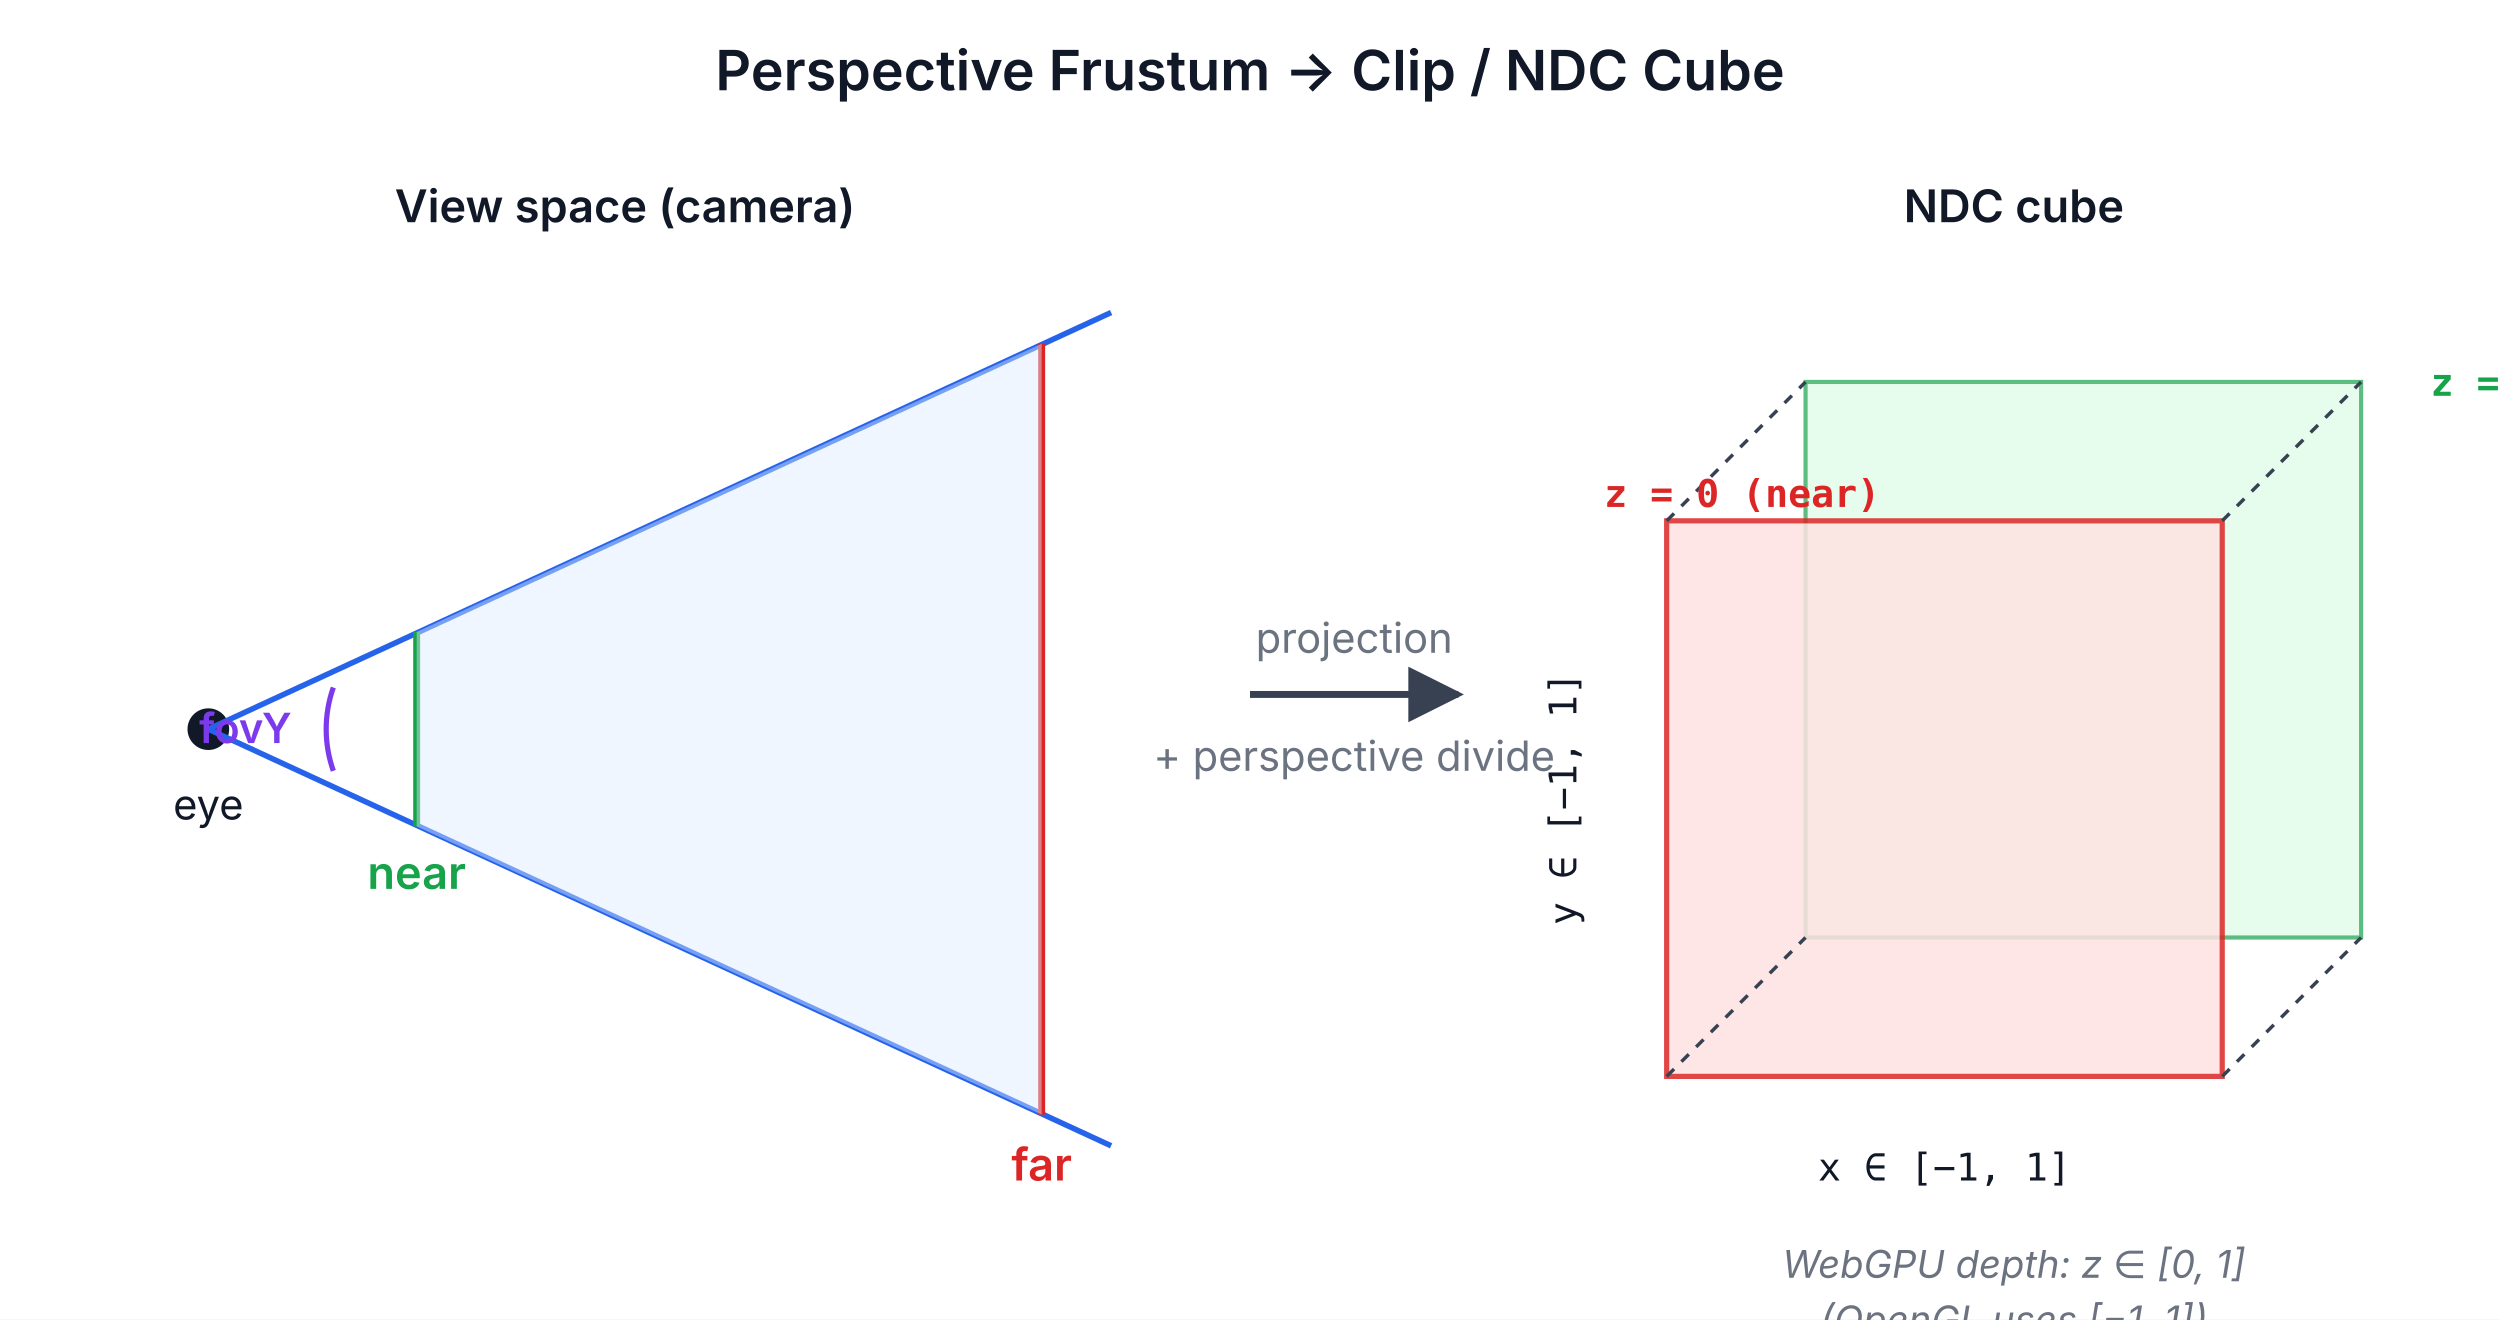
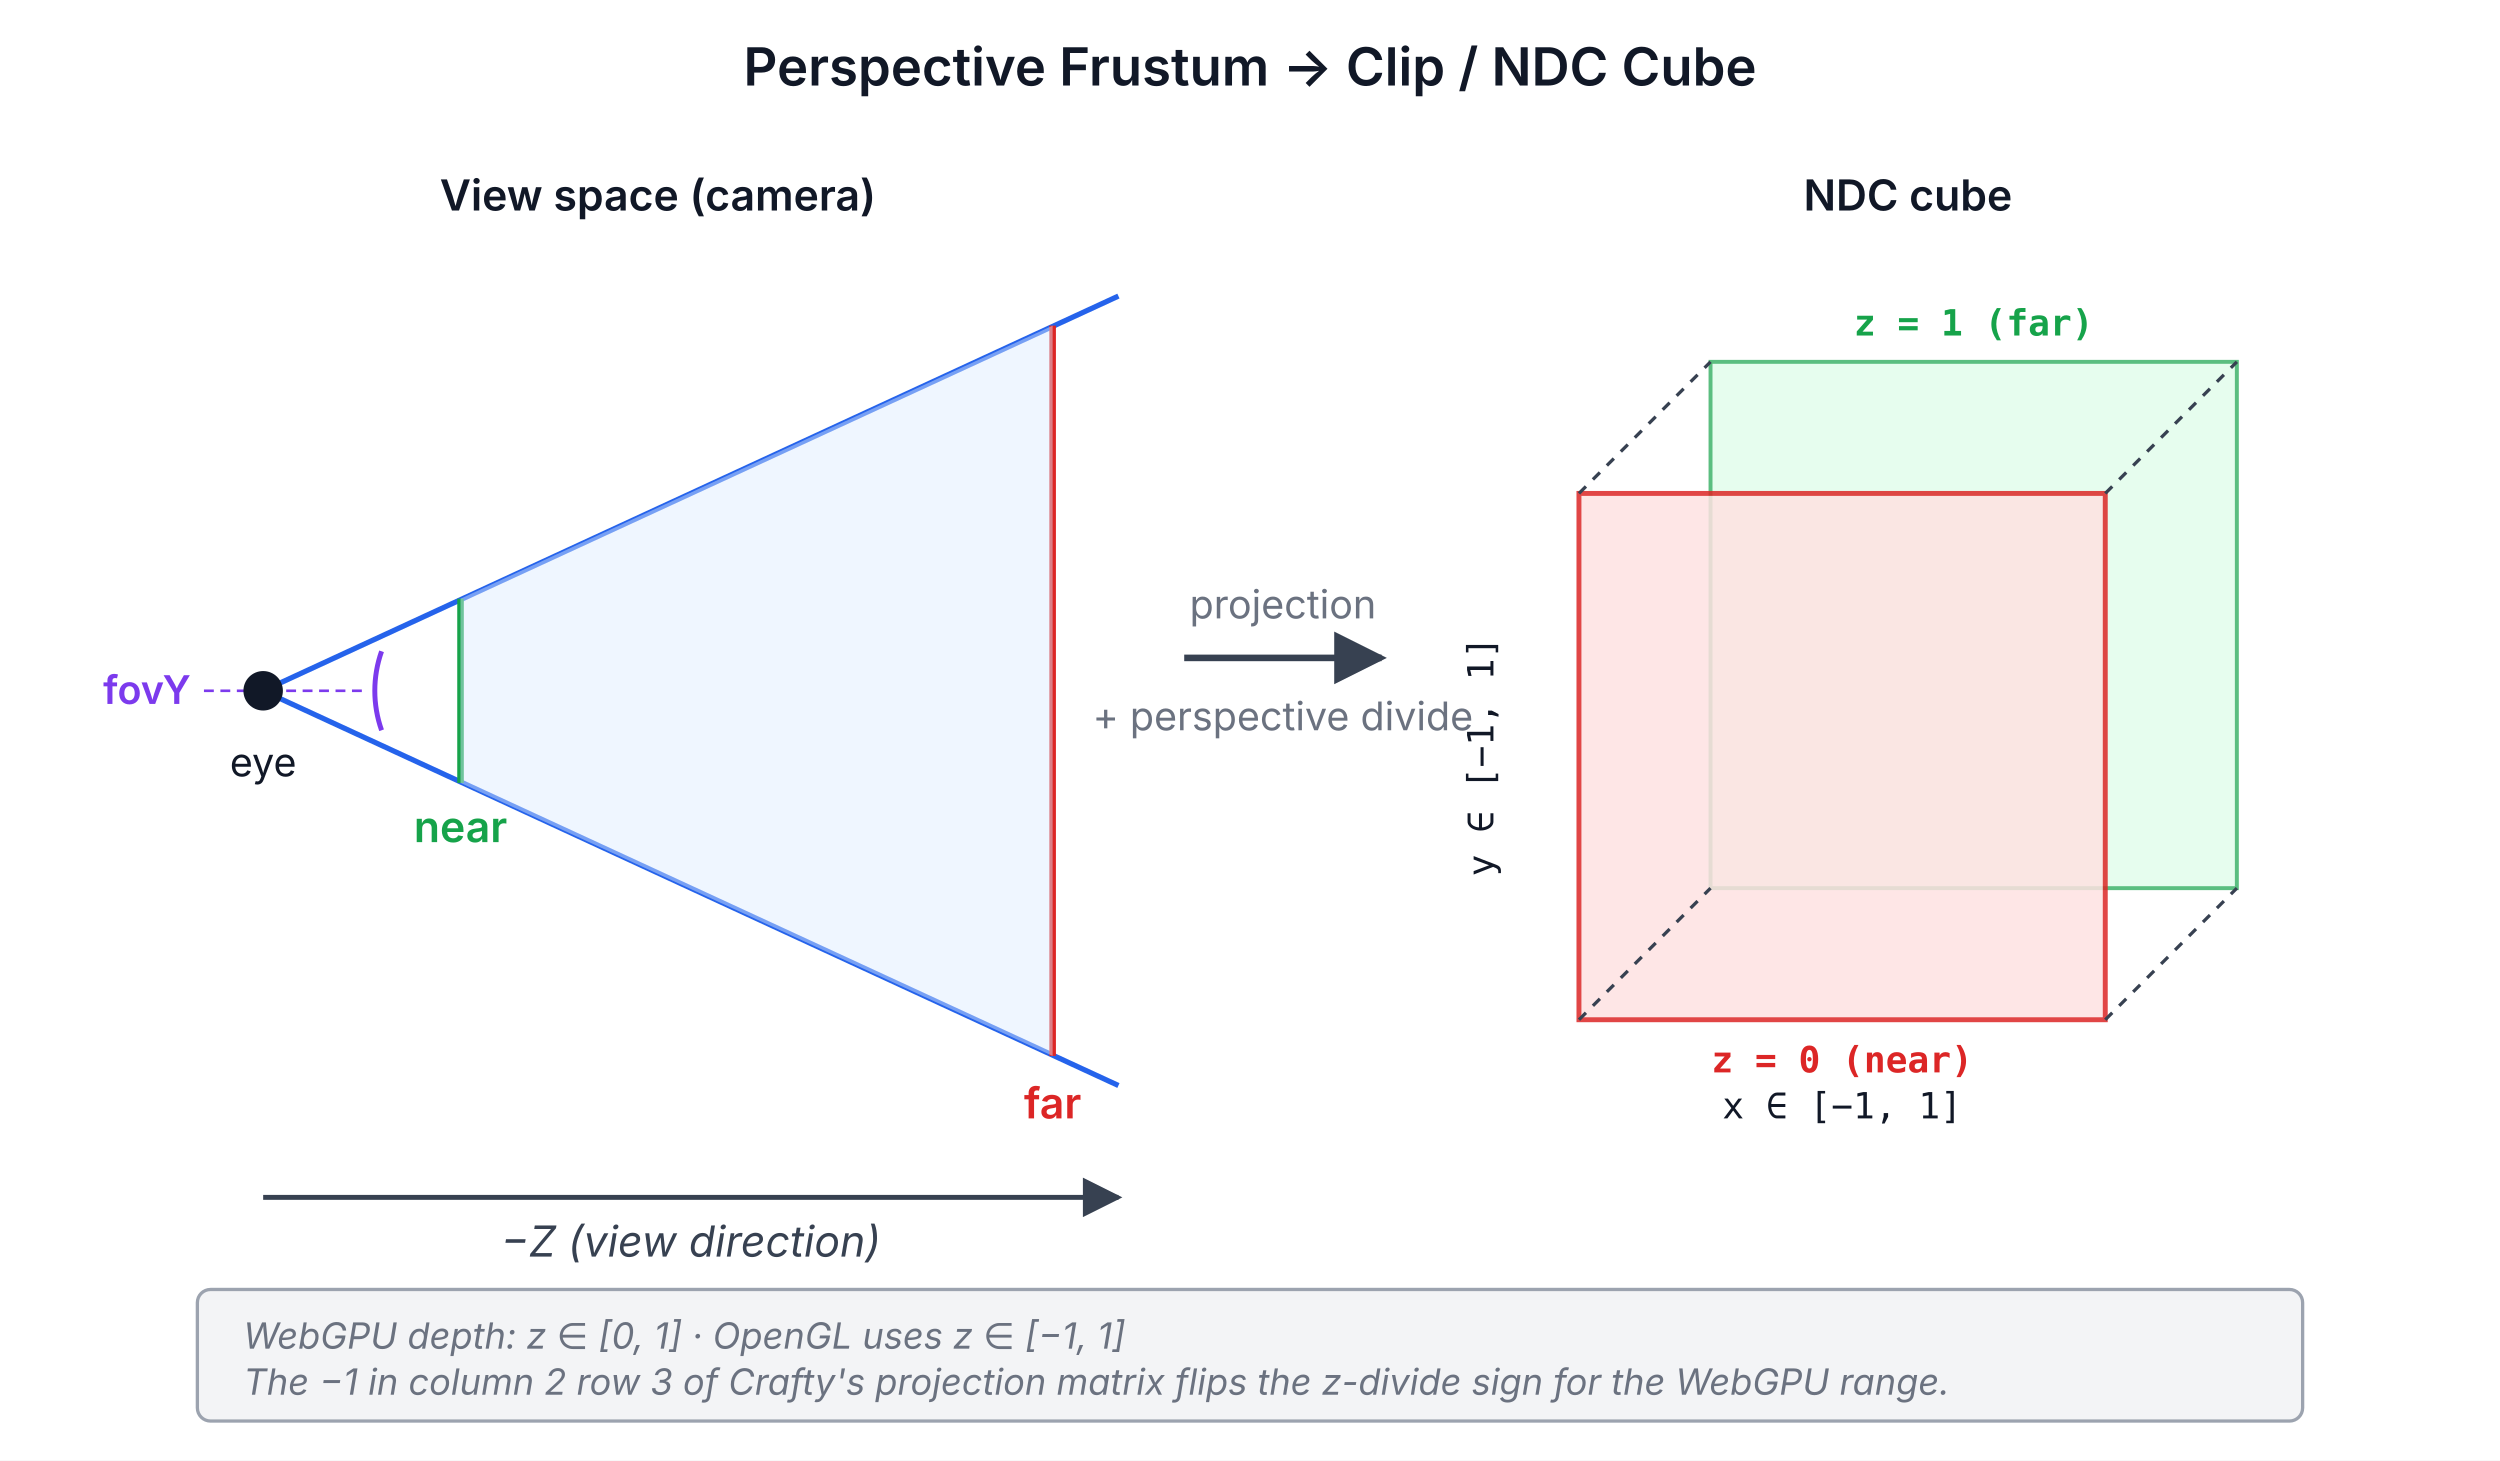
- <svg xmlns="http://www.w3.org/2000/svg" viewBox="0 0 720 380" font-family="system-ui, -apple-system, sans-serif" font-size="13">
-   <rect width="720" height="380" fill="#ffffff" />
-   <text x="360" y="26" text-anchor="middle" font-size="16" font-weight="600" fill="#111827">Perspective Frustum → Clip / NDC Cube</text>
+ <svg xmlns="http://www.w3.org/2000/svg" viewBox="0 0 760 444" font-family="system-ui, -apple-system, sans-serif" font-size="13">
+   <rect width="760" height="444" fill="#ffffff" />
+   <text x="380" y="26" text-anchor="middle" font-size="16" font-weight="600" fill="#111827">Perspective Frustum → Clip / NDC Cube</text>
  <defs>
    <marker id="vfArr" viewBox="0 0 10 10" refX="9" refY="5" markerWidth="8" markerHeight="8" orient="auto-start-reverse">
      <path d="M0,0 L10,5 L0,10 z" fill="#374151" />
    </marker>
  </defs>
-   <g transform="translate(40, 70)">
+   <g transform="translate(60, 70)">
    <text x="140" y="-6" text-anchor="middle" font-weight="600" fill="#111827">View space (camera)</text>
-     <circle cx="20" cy="140" r="6" fill="#111827" />
-     <text x="20" y="166" text-anchor="middle" fill="#111827" font-size="12">eye</text>
+     <path d="M 56,128 A 36,36 0 0 0 56,152" stroke="#7c3aed" stroke-width="1.5" fill="none" />
+     <text x="-2" y="144" text-anchor="end" fill="#7c3aed" font-weight="600" font-size="12">fovY</text>
+     <line x1="2" y1="140" x2="50" y2="140" stroke="#7c3aed" stroke-width="0.8" stroke-dasharray="3,2" />
    <line x1="20" y1="140" x2="280" y2="20" stroke="#2563eb" stroke-width="1.6" />
    <line x1="20" y1="140" x2="280" y2="260" stroke="#2563eb" stroke-width="1.6" />
    <line x1="80" y1="112" x2="80" y2="168" stroke="#16a34a" stroke-width="2" />
    <text x="80" y="186" text-anchor="middle" fill="#16a34a" font-weight="600">near</text>
    <line x1="260" y1="29" x2="260" y2="251" stroke="#dc2626" stroke-width="2" />
    <text x="260" y="270" text-anchor="middle" fill="#dc2626" font-weight="600">far</text>
    <polygon points="80,112 260,29 260,251 80,168" fill="#dbeafe" opacity="0.45" />
-     <path d="M 60,140 A 40,40 0 0 0 60,140" fill="none" />
-     <path d="M 56,128 A 36,36 0 0 0 56,152" stroke="#7c3aed" stroke-width="1.5" fill="none" />
-     <text x="44" y="144" text-anchor="end" fill="#7c3aed" font-weight="600" font-size="12">fovY</text>
-     <line x1="20" y1="320" x2="280" y2="320" stroke="#374151" stroke-width="1.5" marker-end="url(#vfArr)" />
-     <text x="150" y="338" text-anchor="middle" fill="#374151" font-style="italic">−Z (view direction)</text>
+     <circle cx="20" cy="140" r="6" fill="#111827" />
+     <text x="20" y="166" text-anchor="middle" fill="#111827" font-size="12">eye</text>
+     <line x1="20" y1="294" x2="280" y2="294" stroke="#374151" stroke-width="1.5" marker-end="url(#vfArr)" />
+     <text x="150" y="312" text-anchor="middle" fill="#374151" font-style="italic">−Z (view direction)</text>
  </g>
  <g transform="translate(360, 200)">
    <line x1="0" y1="0" x2="60" y2="0" stroke="#374151" stroke-width="2" marker-end="url(#vfArr)" />
    <text x="30" y="-12" text-anchor="middle" font-size="12" fill="#6b7280">projection</text>
    <text x="30" y="22" text-anchor="middle" font-size="12" fill="#6b7280">+ perspective divide</text>
  </g>
  <g transform="translate(440, 70)">
    <text x="140" y="-6" text-anchor="middle" font-weight="600" fill="#111827">NDC cube</text>
    <polygon points="80,40 240,40 240,200 80,200" fill="#dcfce7" stroke="#16a34a" stroke-width="1.2" opacity="0.7" />
    <polygon points="40,80 200,80 200,240 40,240" fill="#fee2e2" stroke="#dc2626" stroke-width="1.5" opacity="0.85" />
    <g stroke="#374151" stroke-width="1" stroke-dasharray="3,3">
      <line x1="40" y1="80" x2="80" y2="40" />
      <line x1="200" y1="80" x2="240" y2="40" />
      <line x1="200" y1="240" x2="240" y2="200" />
      <line x1="40" y1="240" x2="80" y2="200" />
    </g>
    <text x="120" y="270" text-anchor="middle" fill="#111827" font-family="ui-monospace, Consolas, monospace" font-size="11">x ∈ [−1, 1]</text>
    <text x="14" y="160" text-anchor="middle" fill="#111827" font-family="ui-monospace, Consolas, monospace" font-size="11" transform="rotate(-90 14 160)">y ∈ [−1, 1]</text>
-     <text x="260" y="44" fill="#16a34a" font-family="ui-monospace, Consolas, monospace" font-size="11" font-weight="600">z = 1 (far)</text>
-     <text x="22" y="76" fill="#dc2626" font-family="ui-monospace, Consolas, monospace" font-size="11" font-weight="600">z = 0 (near)</text>
-     <text x="140" y="298" text-anchor="middle" font-style="italic" fill="#6b7280" font-size="11">WebGPU depth: z ∈ [0, 1]</text>
-     <text x="140" y="314" text-anchor="middle" font-style="italic" fill="#6b7280" font-size="11">(OpenGL uses [−1, 1])</text>
+     <text x="160" y="32" text-anchor="middle" fill="#16a34a" font-family="ui-monospace, Consolas, monospace" font-size="11" font-weight="600">z = 1 (far)</text>
+     <text x="120" y="256" text-anchor="middle" fill="#dc2626" font-family="ui-monospace, Consolas, monospace" font-size="11" font-weight="600">z = 0 (near)</text>
+   </g>
+   <g transform="translate(60, 392)">
+     <rect width="640" height="40" fill="#f3f4f6" stroke="#9ca3af" stroke-width="1" rx="4" />
+     <text x="14" y="18" font-style="italic" fill="#6b7280" font-size="11">WebGPU depth: z ∈ [0, 1]   ·   OpenGL uses z ∈ [−1, 1]</text>
+     <text x="14" y="32" font-style="italic" fill="#6b7280" font-size="11">The −1 in column 2 row 3 of Crafty's projection matrix flips the z-divide sign for the WebGPU range.</text>
  </g>
</svg>
